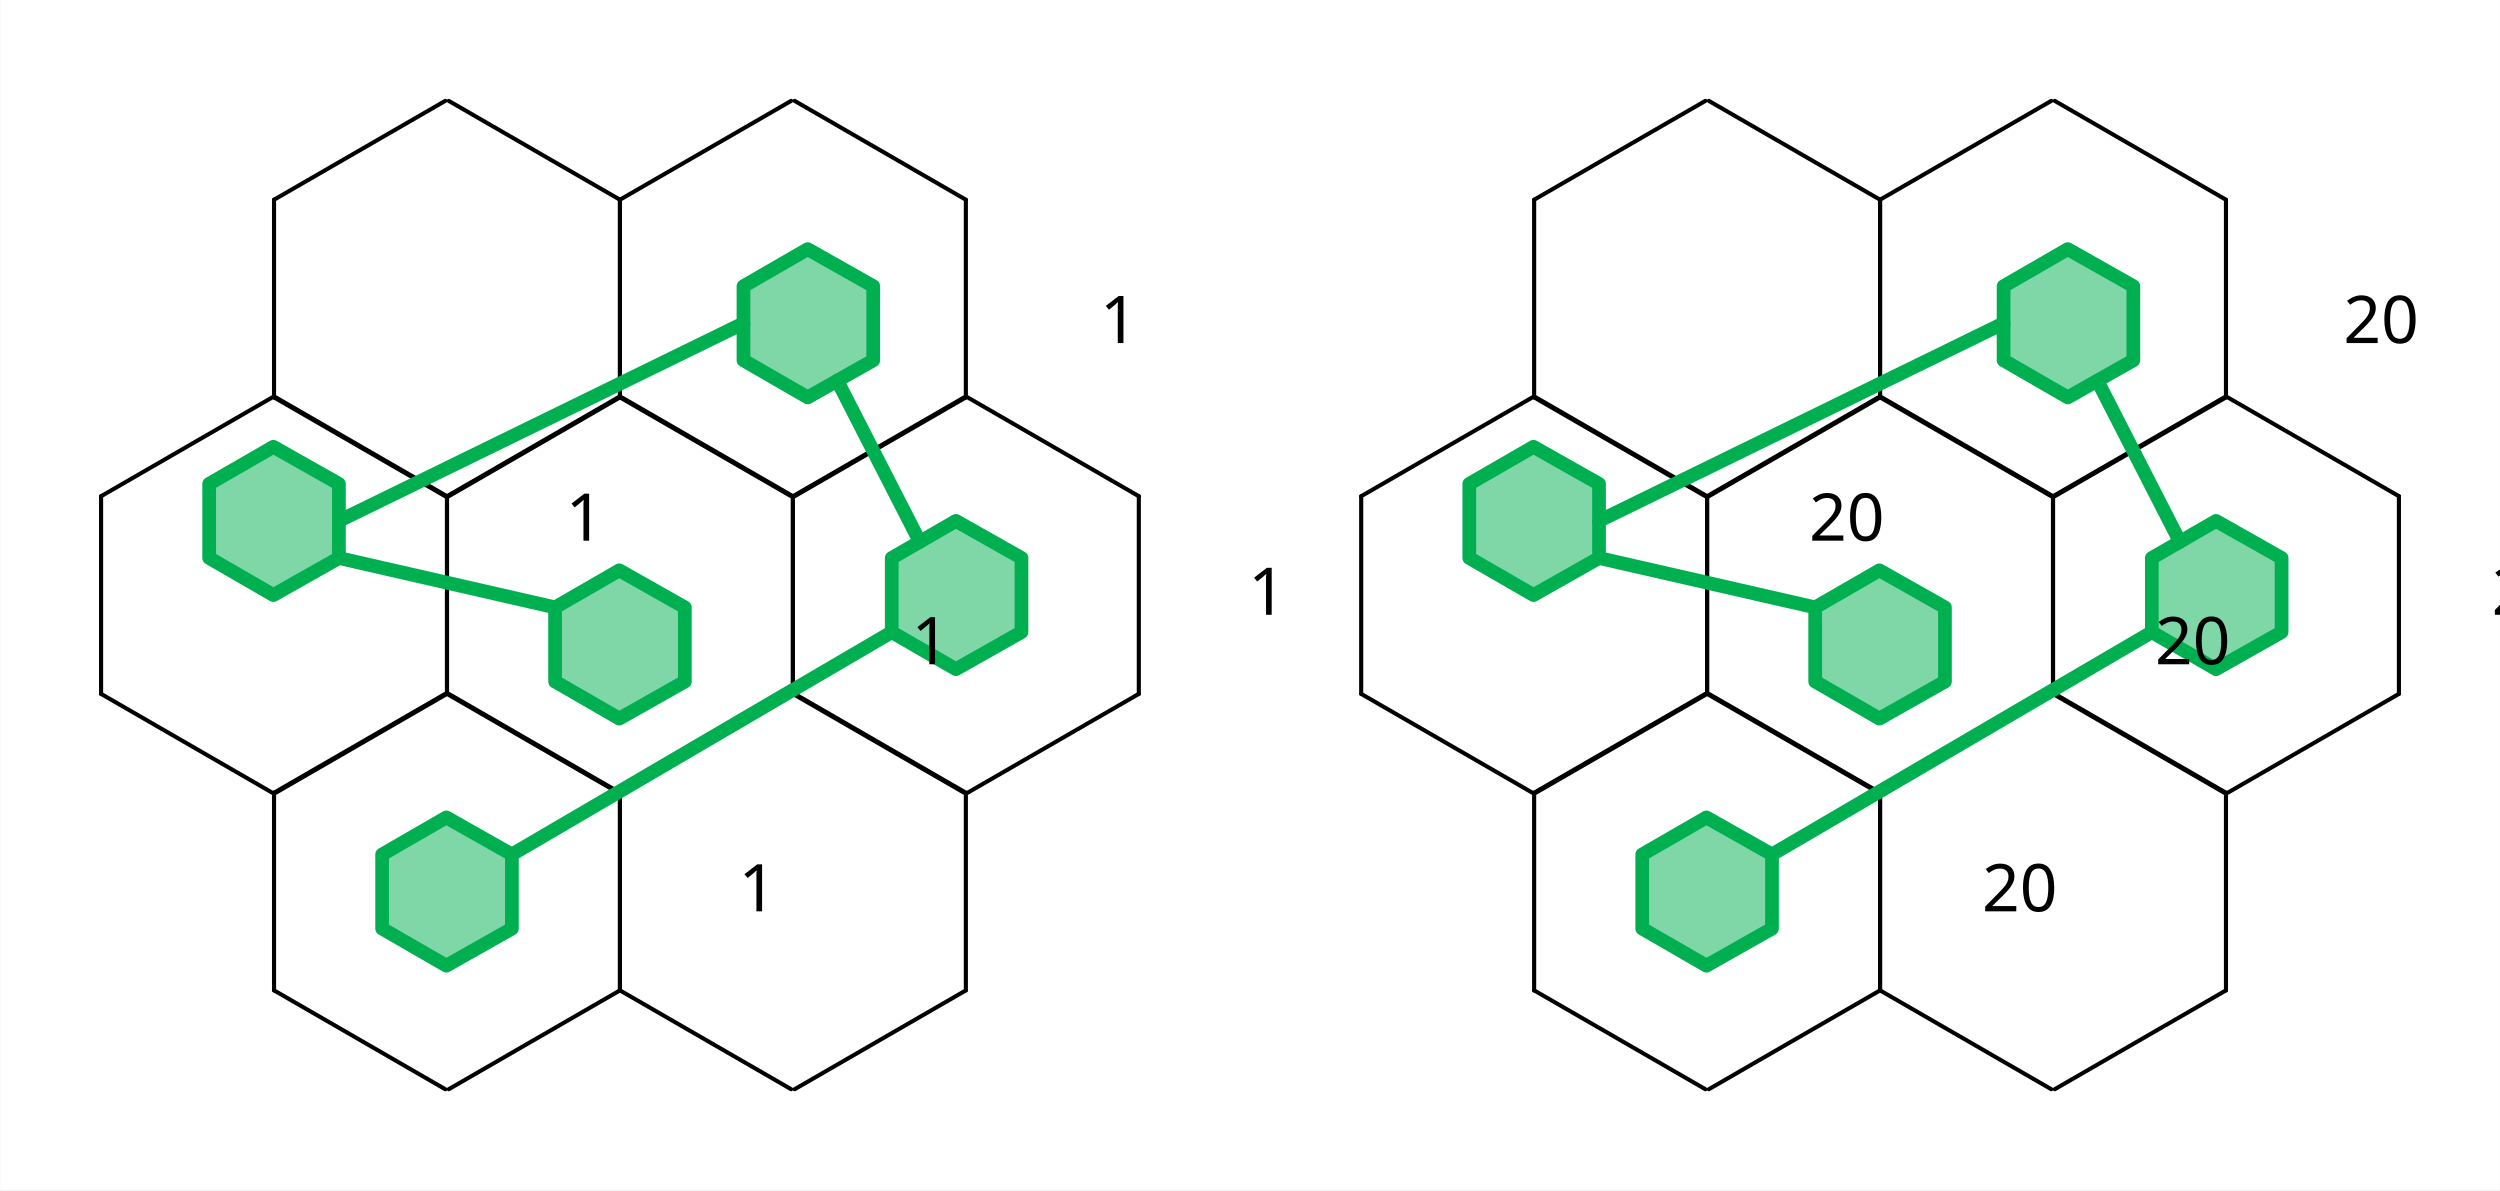
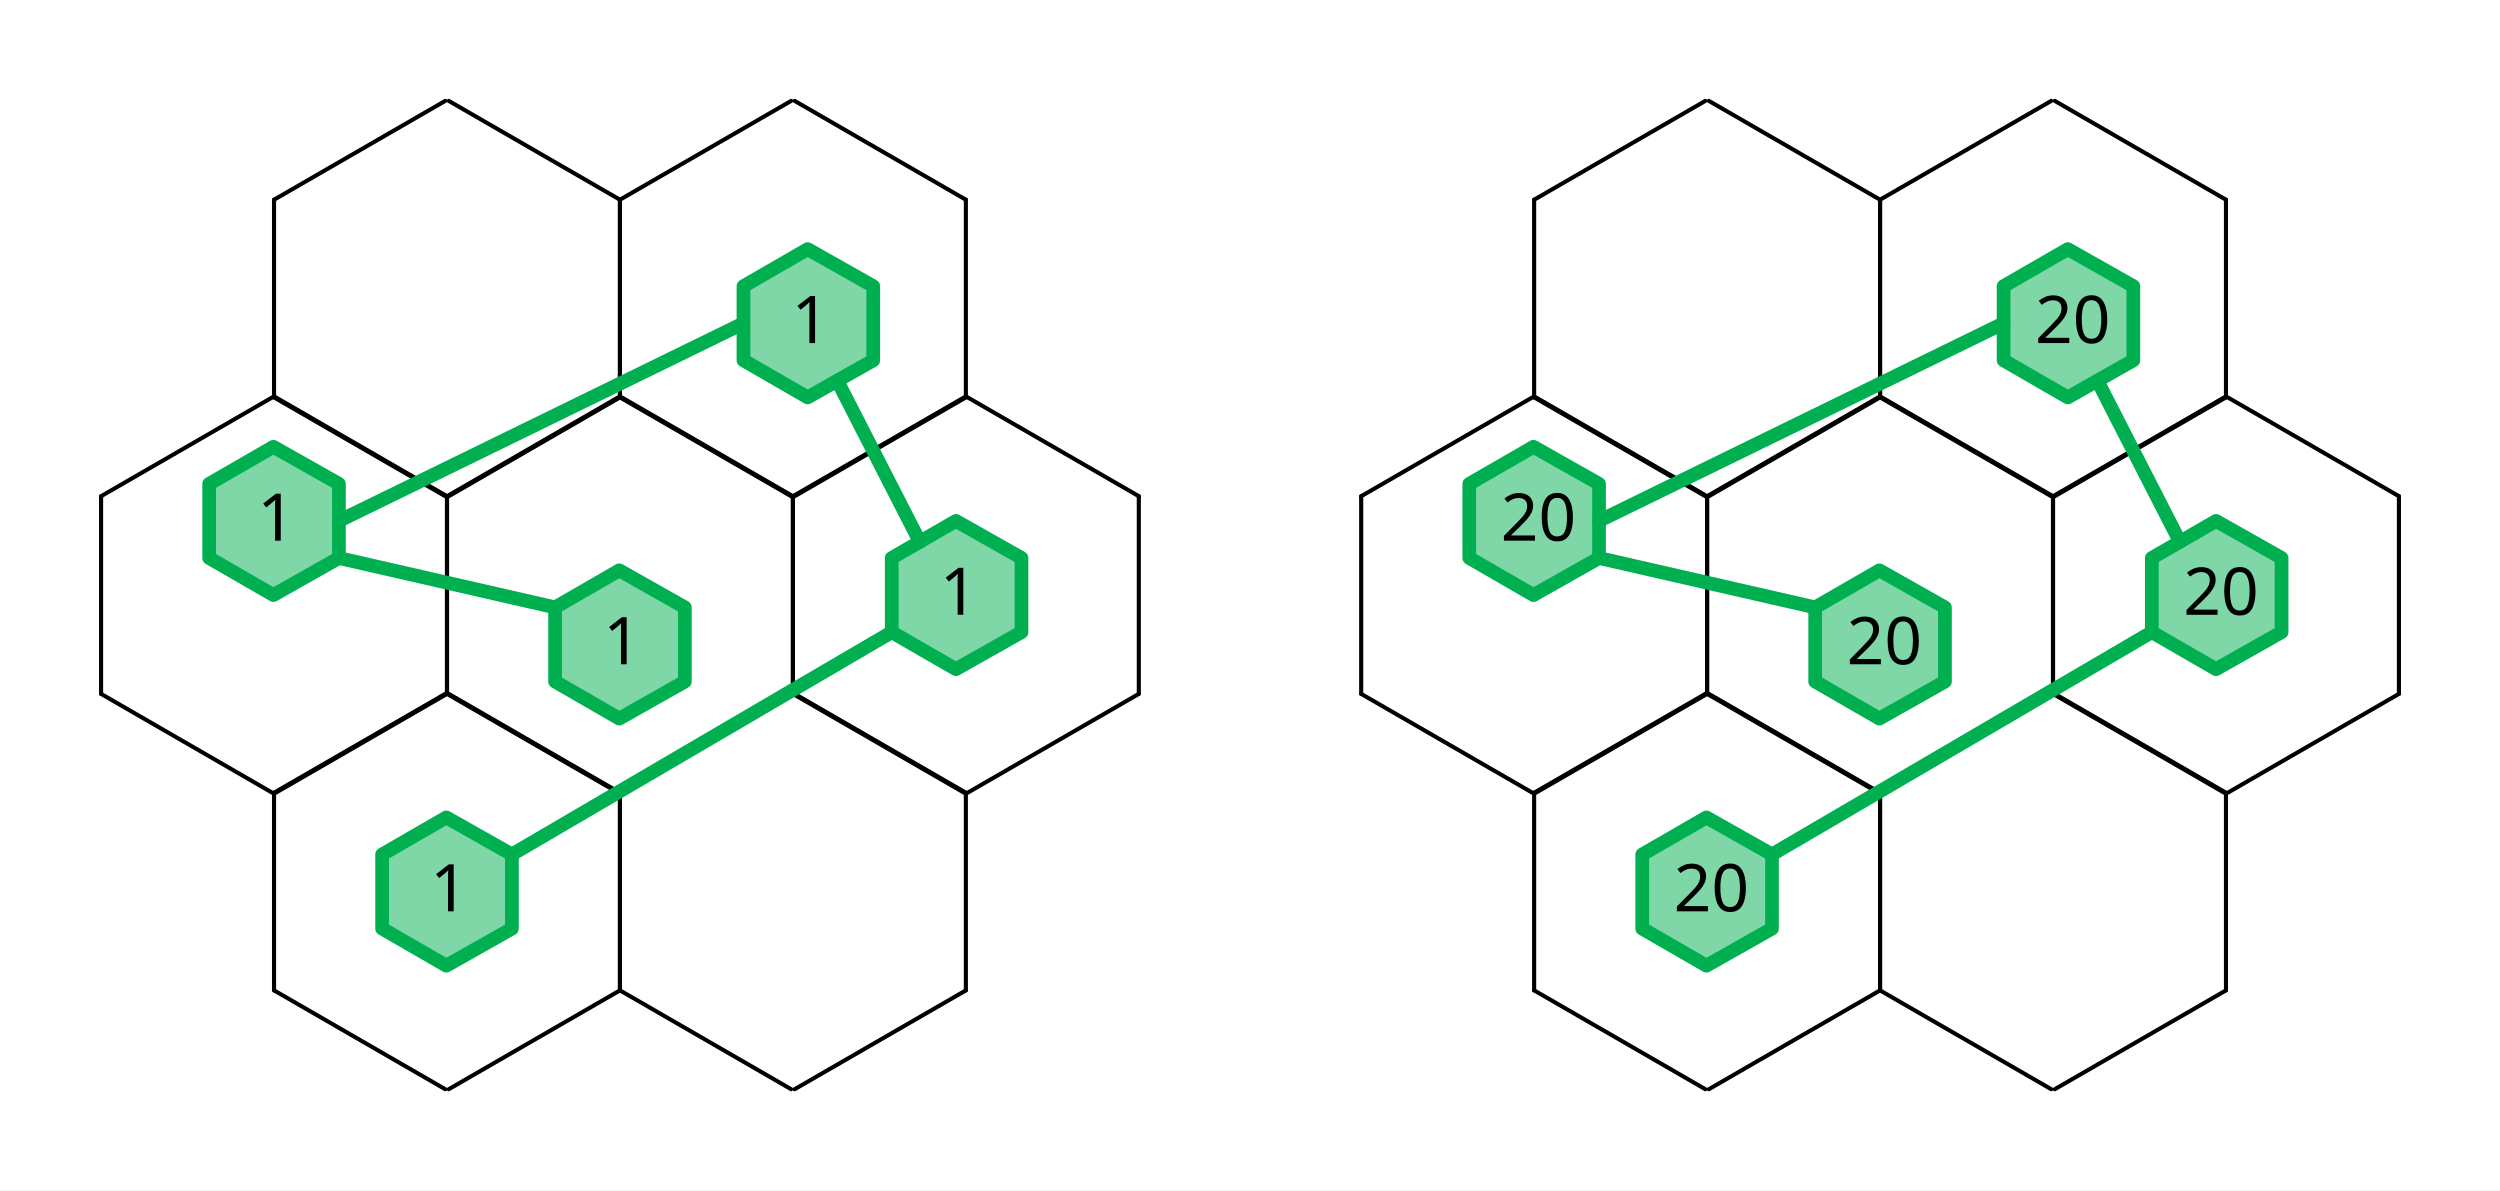
- <svg xmlns="http://www.w3.org/2000/svg" xmlns:ns1="http://schemas.microsoft.com/visio/2003/SVGExtensions/" width="6.323in" height="3.01in" viewBox="0 0 455.25 216.75" xml:space="preserve" color-interpolation-filters="sRGB" class="st6">
-   <ns1:documentProperties ns1:langID="1033" ns1:viewMarkup="false">
-     <ns1:userDefs>
-       <ns1:ud ns1:nameU="msvNoAutoConnect" ns1:val="VT0(1):26" />
-     </ns1:userDefs>
-   </ns1:documentProperties>
-   <style type="text/css">
- 	
- 		.st1 {stroke:#000000;stroke-linecap:round;stroke-linejoin:round;stroke-width:0.75}
- 		.st2 {fill:#00b050;fill-opacity:0.5;stroke:#00b050;stroke-linecap:round;stroke-linejoin:round;stroke-width:2.5}
- 		.st3 {fill:none;stroke:none;stroke-linecap:round;stroke-linejoin:round;stroke-width:0.75}
- 		.st4 {fill:#000000;font-family:Calibri;font-size:1em}
- 		.st5 {stroke:#00b050;stroke-linecap:round;stroke-linejoin:round;stroke-width:2.5}
- 		.st6 {fill:none;fill-rule:evenodd;font-size:12px;overflow:visible;stroke-linecap:square;stroke-miterlimit:3}
- 	
- 	</style>
-   <rect width="100%" height="100%" fill="white" />
-   <g ns1:mID="0" ns1:index="1" ns1:groupContext="foregroundPage">
-     <ns1:pageProperties ns1:drawingScale="1" ns1:pageScale="1" ns1:drawingUnits="19" ns1:shadowOffsetX="9" ns1:shadowOffsetY="-9" />
-     <g id="group1-1" transform="translate(49.875,-18.375)" ns1:mID="1" ns1:groupContext="group">
-       <g id="shape2-2" ns1:mID="2" ns1:groupContext="shape" transform="translate(-216.75,198.75) rotate(-90)">
-         <path d="M0 216.75 L36 216.75" class="st1" />
-       </g>
-       <g id="shape3-5" ns1:mID="3" ns1:groupContext="shape" transform="translate(-153.75,198.75) rotate(-90)">
-         <path d="M0 216.75 L36 216.75" class="st1" />
-       </g>
-       <g id="group4-8" transform="translate(6.39488E-014,-54)" ns1:mID="4" ns1:groupContext="group">
-         <g id="shape5-9" ns1:mID="5" ns1:groupContext="shape" transform="translate(-108.375,29.039) rotate(-30)">
-           <path d="M0 216.75 L36 216.75" class="st1" />
-         </g>
-         <g id="shape6-12" ns1:mID="6" ns1:groupContext="shape" transform="translate(140.198,11.039) rotate(30)">
-           <path d="M0 216.75 L36 216.75" class="st1" />
-         </g>
-       </g>
-       <g id="group7-15" transform="translate(63,415.5) rotate(180)" ns1:mID="7" ns1:groupContext="group">
-         <g id="shape8-16" ns1:mID="8" ns1:groupContext="shape" transform="translate(-108.375,29.039) rotate(-30)">
-           <path d="M0 216.75 L36 216.75" class="st1" />
-         </g>
-         <g id="shape9-19" ns1:mID="9" ns1:groupContext="shape" transform="translate(140.198,11.039) rotate(30)">
-           <path d="M0 216.75 L36 216.75" class="st1" />
-         </g>
-       </g>
-     </g>
-     <g id="group10-22" transform="translate(18.375,-72.375)" ns1:mID="10" ns1:groupContext="group">
-       <g id="shape11-23" ns1:mID="11" ns1:groupContext="shape" transform="translate(-216.75,198.75) rotate(-90)">
-         <path d="M0 216.75 L36 216.75" class="st1" />
-       </g>
-       <g id="shape12-26" ns1:mID="12" ns1:groupContext="shape" transform="translate(-153.75,198.75) rotate(-90)">
-         <path d="M0 216.75 L36 216.75" class="st1" />
-       </g>
-       <g id="group13-29" transform="translate(6.39488E-014,-54)" ns1:mID="13" ns1:groupContext="group">
-         <g id="shape14-30" ns1:mID="14" ns1:groupContext="shape" transform="translate(-108.375,29.039) rotate(-30)">
-           <path d="M0 216.75 L36 216.75" class="st1" />
-         </g>
-         <g id="shape15-33" ns1:mID="15" ns1:groupContext="shape" transform="translate(140.198,11.039) rotate(30)">
-           <path d="M0 216.75 L36 216.75" class="st1" />
-         </g>
-       </g>
-       <g id="group16-36" transform="translate(63,415.5) rotate(180)" ns1:mID="16" ns1:groupContext="group">
-         <g id="shape17-37" ns1:mID="17" ns1:groupContext="shape" transform="translate(-108.375,29.039) rotate(-30)">
-           <path d="M0 216.75 L36 216.75" class="st1" />
-         </g>
-         <g id="shape18-40" ns1:mID="18" ns1:groupContext="shape" transform="translate(140.198,11.039) rotate(30)">
-           <path d="M0 216.75 L36 216.75" class="st1" />
-         </g>
-       </g>
-     </g>
-     <g id="group19-43" transform="translate(81.375,-72.375)" ns1:mID="19" ns1:groupContext="group">
-       <g id="shape20-44" ns1:mID="20" ns1:groupContext="shape" transform="translate(-216.75,198.75) rotate(-90)">
-         <path d="M0 216.75 L36 216.75" class="st1" />
-       </g>
-       <g id="shape21-47" ns1:mID="21" ns1:groupContext="shape" transform="translate(-153.75,198.75) rotate(-90)">
-         <path d="M0 216.75 L36 216.75" class="st1" />
-       </g>
-       <g id="group22-50" transform="translate(6.39488E-014,-54)" ns1:mID="22" ns1:groupContext="group">
-         <g id="shape23-51" ns1:mID="23" ns1:groupContext="shape" transform="translate(-108.375,29.039) rotate(-30)">
-           <path d="M0 216.75 L36 216.75" class="st1" />
-         </g>
-         <g id="shape24-54" ns1:mID="24" ns1:groupContext="shape" transform="translate(140.198,11.039) rotate(30)">
-           <path d="M0 216.75 L36 216.75" class="st1" />
-         </g>
-       </g>
-       <g id="group25-57" transform="translate(63,415.5) rotate(180)" ns1:mID="25" ns1:groupContext="group">
-         <g id="shape26-58" ns1:mID="26" ns1:groupContext="shape" transform="translate(-108.375,29.039) rotate(-30)">
-           <path d="M0 216.75 L36 216.75" class="st1" />
-         </g>
-         <g id="shape27-61" ns1:mID="27" ns1:groupContext="shape" transform="translate(140.198,11.039) rotate(30)">
-           <path d="M0 216.75 L36 216.75" class="st1" />
-         </g>
-       </g>
-     </g>
-     <g id="group28-64" transform="translate(49.875,-126.375)" ns1:mID="28" ns1:groupContext="group">
-       <g id="shape29-65" ns1:mID="29" ns1:groupContext="shape" transform="translate(-216.75,198.75) rotate(-90)">
-         <path d="M0 216.75 L36 216.75" class="st1" />
-       </g>
-       <g id="shape30-68" ns1:mID="30" ns1:groupContext="shape" transform="translate(-153.75,198.75) rotate(-90)">
-         <path d="M0 216.75 L36 216.75" class="st1" />
-       </g>
-       <g id="group31-71" transform="translate(6.39488E-014,-54)" ns1:mID="31" ns1:groupContext="group">
-         <g id="shape32-72" ns1:mID="32" ns1:groupContext="shape" transform="translate(-108.375,29.039) rotate(-30)">
-           <path d="M0 216.75 L36 216.75" class="st1" />
-         </g>
-         <g id="shape33-75" ns1:mID="33" ns1:groupContext="shape" transform="translate(140.198,11.039) rotate(30)">
-           <path d="M0 216.75 L36 216.75" class="st1" />
-         </g>
-       </g>
-       <g id="group34-78" transform="translate(63,415.5) rotate(180)" ns1:mID="34" ns1:groupContext="group">
-         <g id="shape35-79" ns1:mID="35" ns1:groupContext="shape" transform="translate(-108.375,29.039) rotate(-30)">
-           <path d="M0 216.75 L36 216.75" class="st1" />
-         </g>
-         <g id="shape36-82" ns1:mID="36" ns1:groupContext="shape" transform="translate(140.198,11.039) rotate(30)">
-           <path d="M0 216.75 L36 216.75" class="st1" />
-         </g>
-       </g>
-     </g>
-     <g id="group37-85" transform="translate(112.875,-18.375)" ns1:mID="37" ns1:groupContext="group">
-       <g id="shape38-86" ns1:mID="38" ns1:groupContext="shape" transform="translate(-216.75,198.75) rotate(-90)">
-         <path d="M0 216.75 L36 216.75" class="st1" />
-       </g>
-       <g id="shape39-89" ns1:mID="39" ns1:groupContext="shape" transform="translate(-153.75,198.75) rotate(-90)">
-         <path d="M0 216.75 L36 216.75" class="st1" />
-       </g>
-       <g id="group40-92" transform="translate(6.39488E-014,-54)" ns1:mID="40" ns1:groupContext="group">
-         <g id="shape41-93" ns1:mID="41" ns1:groupContext="shape" transform="translate(-108.375,29.039) rotate(-30)">
-           <path d="M0 216.75 L36 216.75" class="st1" />
-         </g>
-         <g id="shape42-96" ns1:mID="42" ns1:groupContext="shape" transform="translate(140.198,11.039) rotate(30)">
-           <path d="M0 216.75 L36 216.75" class="st1" />
-         </g>
-       </g>
-       <g id="group43-99" transform="translate(63,415.5) rotate(180)" ns1:mID="43" ns1:groupContext="group">
-         <g id="shape44-100" ns1:mID="44" ns1:groupContext="shape" transform="translate(-108.375,29.039) rotate(-30)">
-           <path d="M0 216.75 L36 216.75" class="st1" />
-         </g>
-         <g id="shape45-103" ns1:mID="45" ns1:groupContext="shape" transform="translate(140.198,11.039) rotate(30)">
-           <path d="M0 216.75 L36 216.75" class="st1" />
-         </g>
-       </g>
-     </g>
-     <g id="group46-106" transform="translate(144.375,-72.375)" ns1:mID="46" ns1:groupContext="group">
-       <g id="shape47-107" ns1:mID="47" ns1:groupContext="shape" transform="translate(-216.75,198.75) rotate(-90)">
-         <path d="M0 216.75 L36 216.75" class="st1" />
-       </g>
-       <g id="shape48-110" ns1:mID="48" ns1:groupContext="shape" transform="translate(-153.75,198.75) rotate(-90)">
-         <path d="M0 216.75 L36 216.75" class="st1" />
-       </g>
-       <g id="group49-113" transform="translate(6.39488E-014,-54)" ns1:mID="49" ns1:groupContext="group">
-         <g id="shape50-114" ns1:mID="50" ns1:groupContext="shape" transform="translate(-108.375,29.039) rotate(-30)">
-           <path d="M0 216.75 L36 216.75" class="st1" />
-         </g>
-         <g id="shape51-117" ns1:mID="51" ns1:groupContext="shape" transform="translate(140.198,11.039) rotate(30)">
-           <path d="M0 216.75 L36 216.75" class="st1" />
-         </g>
-       </g>
-       <g id="group52-120" transform="translate(63,415.5) rotate(180)" ns1:mID="52" ns1:groupContext="group">
-         <g id="shape53-121" ns1:mID="53" ns1:groupContext="shape" transform="translate(-108.375,29.039) rotate(-30)">
-           <path d="M0 216.75 L36 216.75" class="st1" />
-         </g>
-         <g id="shape54-124" ns1:mID="54" ns1:groupContext="shape" transform="translate(140.198,11.039) rotate(30)">
-           <path d="M0 216.75 L36 216.75" class="st1" />
-         </g>
-       </g>
-     </g>
-     <g id="group55-127" transform="translate(112.875,-126.375)" ns1:mID="55" ns1:groupContext="group">
-       <g id="shape56-128" ns1:mID="56" ns1:groupContext="shape" transform="translate(-216.75,198.75) rotate(-90)">
-         <path d="M0 216.75 L36 216.75" class="st1" />
-       </g>
-       <g id="shape57-131" ns1:mID="57" ns1:groupContext="shape" transform="translate(-153.75,198.75) rotate(-90)">
-         <path d="M0 216.75 L36 216.75" class="st1" />
-       </g>
-       <g id="group58-134" transform="translate(6.39488E-014,-54)" ns1:mID="58" ns1:groupContext="group">
-         <g id="shape59-135" ns1:mID="59" ns1:groupContext="shape" transform="translate(-108.375,29.039) rotate(-30)">
-           <path d="M0 216.75 L36 216.75" class="st1" />
-         </g>
-         <g id="shape60-138" ns1:mID="60" ns1:groupContext="shape" transform="translate(140.198,11.039) rotate(30)">
-           <path d="M0 216.75 L36 216.75" class="st1" />
-         </g>
-       </g>
-       <g id="group61-141" transform="translate(63,415.5) rotate(180)" ns1:mID="61" ns1:groupContext="group">
-         <g id="shape62-142" ns1:mID="62" ns1:groupContext="shape" transform="translate(-108.375,29.039) rotate(-30)">
-           <path d="M0 216.75 L36 216.75" class="st1" />
-         </g>
-         <g id="shape63-145" ns1:mID="63" ns1:groupContext="shape" transform="translate(140.198,11.039) rotate(30)">
-           <path d="M0 216.75 L36 216.75" class="st1" />
-         </g>
-       </g>
-     </g>
-     <g id="shape64-148" ns1:mID="64" ns1:groupContext="shape" transform="translate(69.5625,-40.875)">
-       <path d="M0 210 L0 196.5 L11.69 189.75 L23.63 196.5 L23.63 210 L11.69 216.75 L0 210 Z" class="st2" />
-     </g>
-     <g id="shape65-150" ns1:mID="65" ns1:groupContext="shape" transform="translate(69.5625,-40.875)">
-       <ns1:textBlock ns1:margins="rect(0,0,0,0)" />
-       <ns1:textRect cx="11.812" cy="203.25" width="23.63" height="27" />
-       <rect x="0" y="189.75" width="23.625" height="27" class="st3" />
-       <text x="8.77" y="206.85" class="st4" ns1:langID="1033">
-         <ns1:paragraph ns1:horizAlign="1" />
-         <ns1:tabList />1</text>
-     </g>
-     <g id="shape66-153" ns1:mID="66" ns1:groupContext="shape" transform="translate(162.375,-94.875)">
-       <path d="M0 210 L0 196.5 L11.69 189.75 L23.63 196.5 L23.63 210 L11.69 216.75 L0 210 Z" class="st2" />
-     </g>
-     <g id="shape67-155" ns1:mID="67" ns1:groupContext="shape" transform="translate(162.375,-94.875)">
-       <ns1:textBlock ns1:margins="rect(0,0,0,0)" />
-       <ns1:textRect cx="11.812" cy="203.25" width="23.63" height="27" />
-       <rect x="0" y="189.75" width="23.625" height="27" class="st3" />
-       <text x="8.77" y="206.85" class="st4" ns1:langID="1033">
-         <ns1:paragraph ns1:horizAlign="1" />
-         <ns1:tabList />1</text>
-     </g>
-     <g id="shape68-158" ns1:mID="68" ns1:groupContext="shape" transform="translate(135.375,-144.375)">
-       <path d="M0 210 L0 196.5 L11.69 189.75 L23.63 196.5 L23.63 210 L11.69 216.75 L0 210 Z" class="st2" />
-     </g>
-     <g id="shape69-160" ns1:mID="69" ns1:groupContext="shape" transform="translate(135.375,-144.375)">
-       <ns1:textBlock ns1:margins="rect(0,0,0,0)" />
-       <ns1:textRect cx="11.812" cy="203.25" width="23.63" height="27" />
-       <rect x="0" y="189.75" width="23.625" height="27" class="st3" />
-       <text x="8.77" y="206.85" class="st4" ns1:langID="1033">
-         <ns1:paragraph ns1:horizAlign="1" />
-         <ns1:tabList />1</text>
-     </g>
-     <g id="shape70-163" ns1:mID="70" ns1:groupContext="shape" transform="translate(38.0625,-108.375)">
-       <path d="M0 210 L0 196.5 L11.69 189.75 L23.63 196.5 L23.63 210 L11.69 216.75 L0 210 Z" class="st2" />
-     </g>
-     <g id="shape71-165" ns1:mID="71" ns1:groupContext="shape" transform="translate(38.0625,-108.375)">
-       <ns1:textBlock ns1:margins="rect(0,0,0,0)" />
-       <ns1:textRect cx="11.812" cy="203.25" width="23.63" height="27" />
-       <rect x="0" y="189.75" width="23.625" height="27" class="st3" />
-       <text x="8.77" y="206.85" class="st4" ns1:langID="1033">
-         <ns1:paragraph ns1:horizAlign="1" />
-         <ns1:tabList />1</text>
-     </g>
-     <g id="shape72-168" ns1:mID="72" ns1:groupContext="shape" transform="translate(101.063,-85.875)">
-       <path d="M0 210 L0 196.5 L11.69 189.75 L23.63 196.5 L23.63 210 L11.69 216.75 L0 210 Z" class="st2" />
-     </g>
-     <g id="shape73-170" ns1:mID="73" ns1:groupContext="shape" transform="translate(101.062,-85.875)">
-       <ns1:textBlock ns1:margins="rect(0,0,0,0)" />
-       <ns1:textRect cx="11.812" cy="203.25" width="23.63" height="27" />
-       <rect x="0" y="189.75" width="23.625" height="27" class="st3" />
-       <text x="8.77" y="206.85" class="st4" ns1:langID="1033">
-         <ns1:paragraph ns1:horizAlign="1" />
-         <ns1:tabList />1</text>
-     </g>
-     <g id="shape74-173" ns1:mID="74" ns1:groupContext="shape" transform="translate(-16.3101,-31.4334) rotate(-30.3432)">
-       <path d="M0 216.75 L80.17 216.75" class="st5" />
-     </g>
-     <g id="shape75-176" ns1:mID="75" ns1:groupContext="shape" transform="translate(-25.4166,197.504) rotate(-117.127)">
-       <path d="M0 216.75 L32.97 216.75" class="st5" />
-     </g>
-     <g id="shape76-179" ns1:mID="76" ns1:groupContext="shape" transform="translate(230.52,253.626) rotate(153.962)">
-       <path d="M0 216.75 L82.01 216.75" class="st5" />
-     </g>
-     <g id="shape77-182" ns1:mID="77" ns1:groupContext="shape" transform="translate(109.985,-109.676) rotate(12.875)">
-       <path d="M0 216.75 L40.39 216.75" class="st5" />
-     </g>
-     <g id="group78-185" transform="translate(279.375,-18.375)" ns1:mID="78" ns1:groupContext="group">
-       <g id="shape79-186" ns1:mID="79" ns1:groupContext="shape" transform="translate(-216.75,198.75) rotate(-90)">
-         <path d="M0 216.75 L36 216.75" class="st1" />
-       </g>
-       <g id="shape80-189" ns1:mID="80" ns1:groupContext="shape" transform="translate(-153.75,198.75) rotate(-90)">
-         <path d="M0 216.75 L36 216.75" class="st1" />
-       </g>
-       <g id="group81-192" transform="translate(6.39488E-014,-54)" ns1:mID="81" ns1:groupContext="group">
-         <g id="shape82-193" ns1:mID="82" ns1:groupContext="shape" transform="translate(-108.375,29.039) rotate(-30)">
-           <path d="M0 216.75 L36 216.75" class="st1" />
-         </g>
-         <g id="shape83-196" ns1:mID="83" ns1:groupContext="shape" transform="translate(140.198,11.039) rotate(30)">
-           <path d="M0 216.75 L36 216.75" class="st1" />
-         </g>
-       </g>
-       <g id="group84-199" transform="translate(63,415.5) rotate(180)" ns1:mID="84" ns1:groupContext="group">
-         <g id="shape85-200" ns1:mID="85" ns1:groupContext="shape" transform="translate(-108.375,29.039) rotate(-30)">
-           <path d="M0 216.75 L36 216.75" class="st1" />
-         </g>
-         <g id="shape86-203" ns1:mID="86" ns1:groupContext="shape" transform="translate(140.198,11.039) rotate(30)">
-           <path d="M0 216.75 L36 216.75" class="st1" />
-         </g>
-       </g>
-     </g>
-     <g id="group87-206" transform="translate(247.875,-72.375)" ns1:mID="87" ns1:groupContext="group">
-       <g id="shape88-207" ns1:mID="88" ns1:groupContext="shape" transform="translate(-216.75,198.75) rotate(-90)">
-         <path d="M0 216.75 L36 216.75" class="st1" />
-       </g>
-       <g id="shape89-210" ns1:mID="89" ns1:groupContext="shape" transform="translate(-153.75,198.75) rotate(-90)">
-         <path d="M0 216.75 L36 216.75" class="st1" />
-       </g>
-       <g id="group90-213" transform="translate(6.39488E-014,-54)" ns1:mID="90" ns1:groupContext="group">
-         <g id="shape91-214" ns1:mID="91" ns1:groupContext="shape" transform="translate(-108.375,29.039) rotate(-30)">
-           <path d="M0 216.75 L36 216.75" class="st1" />
-         </g>
-         <g id="shape92-217" ns1:mID="92" ns1:groupContext="shape" transform="translate(140.198,11.039) rotate(30)">
-           <path d="M0 216.75 L36 216.75" class="st1" />
-         </g>
-       </g>
-       <g id="group93-220" transform="translate(63,415.5) rotate(180)" ns1:mID="93" ns1:groupContext="group">
-         <g id="shape94-221" ns1:mID="94" ns1:groupContext="shape" transform="translate(-108.375,29.039) rotate(-30)">
-           <path d="M0 216.75 L36 216.75" class="st1" />
-         </g>
-         <g id="shape95-224" ns1:mID="95" ns1:groupContext="shape" transform="translate(140.198,11.039) rotate(30)">
-           <path d="M0 216.75 L36 216.75" class="st1" />
-         </g>
-       </g>
-     </g>
-     <g id="group96-227" transform="translate(310.875,-72.375)" ns1:mID="96" ns1:groupContext="group">
-       <g id="shape97-228" ns1:mID="97" ns1:groupContext="shape" transform="translate(-216.75,198.75) rotate(-90)">
-         <path d="M0 216.75 L36 216.75" class="st1" />
-       </g>
-       <g id="shape98-231" ns1:mID="98" ns1:groupContext="shape" transform="translate(-153.75,198.75) rotate(-90)">
-         <path d="M0 216.75 L36 216.75" class="st1" />
-       </g>
-       <g id="group99-234" transform="translate(6.39488E-014,-54)" ns1:mID="99" ns1:groupContext="group">
-         <g id="shape100-235" ns1:mID="100" ns1:groupContext="shape" transform="translate(-108.375,29.039) rotate(-30)">
-           <path d="M0 216.75 L36 216.75" class="st1" />
-         </g>
-         <g id="shape101-238" ns1:mID="101" ns1:groupContext="shape" transform="translate(140.198,11.039) rotate(30)">
-           <path d="M0 216.75 L36 216.75" class="st1" />
-         </g>
-       </g>
-       <g id="group102-241" transform="translate(63,415.5) rotate(180)" ns1:mID="102" ns1:groupContext="group">
-         <g id="shape103-242" ns1:mID="103" ns1:groupContext="shape" transform="translate(-108.375,29.039) rotate(-30)">
-           <path d="M0 216.75 L36 216.75" class="st1" />
-         </g>
-         <g id="shape104-245" ns1:mID="104" ns1:groupContext="shape" transform="translate(140.198,11.039) rotate(30)">
-           <path d="M0 216.75 L36 216.75" class="st1" />
-         </g>
-       </g>
-     </g>
-     <g id="group105-248" transform="translate(279.375,-126.375)" ns1:mID="105" ns1:groupContext="group">
-       <g id="shape106-249" ns1:mID="106" ns1:groupContext="shape" transform="translate(-216.75,198.75) rotate(-90)">
-         <path d="M0 216.75 L36 216.75" class="st1" />
-       </g>
-       <g id="shape107-252" ns1:mID="107" ns1:groupContext="shape" transform="translate(-153.75,198.75) rotate(-90)">
-         <path d="M0 216.75 L36 216.75" class="st1" />
-       </g>
-       <g id="group108-255" transform="translate(6.39488E-014,-54)" ns1:mID="108" ns1:groupContext="group">
-         <g id="shape109-256" ns1:mID="109" ns1:groupContext="shape" transform="translate(-108.375,29.039) rotate(-30)">
-           <path d="M0 216.75 L36 216.75" class="st1" />
-         </g>
-         <g id="shape110-259" ns1:mID="110" ns1:groupContext="shape" transform="translate(140.198,11.039) rotate(30)">
-           <path d="M0 216.75 L36 216.75" class="st1" />
-         </g>
-       </g>
-       <g id="group111-262" transform="translate(63,415.5) rotate(180)" ns1:mID="111" ns1:groupContext="group">
-         <g id="shape112-263" ns1:mID="112" ns1:groupContext="shape" transform="translate(-108.375,29.039) rotate(-30)">
-           <path d="M0 216.75 L36 216.75" class="st1" />
-         </g>
-         <g id="shape113-266" ns1:mID="113" ns1:groupContext="shape" transform="translate(140.198,11.039) rotate(30)">
-           <path d="M0 216.75 L36 216.75" class="st1" />
-         </g>
-       </g>
-     </g>
-     <g id="group114-269" transform="translate(342.375,-18.375)" ns1:mID="114" ns1:groupContext="group">
-       <g id="shape115-270" ns1:mID="115" ns1:groupContext="shape" transform="translate(-216.75,198.75) rotate(-90)">
-         <path d="M0 216.75 L36 216.75" class="st1" />
-       </g>
-       <g id="shape116-273" ns1:mID="116" ns1:groupContext="shape" transform="translate(-153.75,198.75) rotate(-90)">
-         <path d="M0 216.75 L36 216.75" class="st1" />
-       </g>
-       <g id="group117-276" transform="translate(6.39488E-014,-54)" ns1:mID="117" ns1:groupContext="group">
-         <g id="shape118-277" ns1:mID="118" ns1:groupContext="shape" transform="translate(-108.375,29.039) rotate(-30)">
-           <path d="M0 216.75 L36 216.75" class="st1" />
-         </g>
-         <g id="shape119-280" ns1:mID="119" ns1:groupContext="shape" transform="translate(140.198,11.039) rotate(30)">
-           <path d="M0 216.75 L36 216.75" class="st1" />
-         </g>
-       </g>
-       <g id="group120-283" transform="translate(63,415.5) rotate(180)" ns1:mID="120" ns1:groupContext="group">
-         <g id="shape121-284" ns1:mID="121" ns1:groupContext="shape" transform="translate(-108.375,29.039) rotate(-30)">
-           <path d="M0 216.75 L36 216.75" class="st1" />
-         </g>
-         <g id="shape122-287" ns1:mID="122" ns1:groupContext="shape" transform="translate(140.198,11.039) rotate(30)">
-           <path d="M0 216.75 L36 216.75" class="st1" />
-         </g>
-       </g>
-     </g>
-     <g id="group123-290" transform="translate(373.875,-72.375)" ns1:mID="123" ns1:groupContext="group">
-       <g id="shape124-291" ns1:mID="124" ns1:groupContext="shape" transform="translate(-216.75,198.75) rotate(-90)">
-         <path d="M0 216.75 L36 216.75" class="st1" />
-       </g>
-       <g id="shape125-294" ns1:mID="125" ns1:groupContext="shape" transform="translate(-153.75,198.75) rotate(-90)">
-         <path d="M0 216.75 L36 216.75" class="st1" />
-       </g>
-       <g id="group126-297" transform="translate(6.39488E-014,-54)" ns1:mID="126" ns1:groupContext="group">
-         <g id="shape127-298" ns1:mID="127" ns1:groupContext="shape" transform="translate(-108.375,29.039) rotate(-30)">
-           <path d="M0 216.75 L36 216.75" class="st1" />
-         </g>
-         <g id="shape128-301" ns1:mID="128" ns1:groupContext="shape" transform="translate(140.198,11.039) rotate(30)">
-           <path d="M0 216.75 L36 216.75" class="st1" />
-         </g>
-       </g>
-       <g id="group129-304" transform="translate(63,415.5) rotate(180)" ns1:mID="129" ns1:groupContext="group">
-         <g id="shape130-305" ns1:mID="130" ns1:groupContext="shape" transform="translate(-108.375,29.039) rotate(-30)">
-           <path d="M0 216.75 L36 216.75" class="st1" />
-         </g>
-         <g id="shape131-308" ns1:mID="131" ns1:groupContext="shape" transform="translate(140.198,11.039) rotate(30)">
-           <path d="M0 216.75 L36 216.75" class="st1" />
-         </g>
-       </g>
-     </g>
-     <g id="group132-311" transform="translate(342.375,-126.375)" ns1:mID="132" ns1:groupContext="group">
-       <g id="shape133-312" ns1:mID="133" ns1:groupContext="shape" transform="translate(-216.75,198.75) rotate(-90)">
-         <path d="M0 216.75 L36 216.75" class="st1" />
-       </g>
-       <g id="shape134-315" ns1:mID="134" ns1:groupContext="shape" transform="translate(-153.75,198.75) rotate(-90)">
-         <path d="M0 216.75 L36 216.75" class="st1" />
-       </g>
-       <g id="group135-318" transform="translate(6.39488E-014,-54)" ns1:mID="135" ns1:groupContext="group">
-         <g id="shape136-319" ns1:mID="136" ns1:groupContext="shape" transform="translate(-108.375,29.039) rotate(-30)">
-           <path d="M0 216.75 L36 216.75" class="st1" />
-         </g>
-         <g id="shape137-322" ns1:mID="137" ns1:groupContext="shape" transform="translate(140.198,11.039) rotate(30)">
-           <path d="M0 216.75 L36 216.75" class="st1" />
-         </g>
-       </g>
-       <g id="group138-325" transform="translate(63,415.5) rotate(180)" ns1:mID="138" ns1:groupContext="group">
-         <g id="shape139-326" ns1:mID="139" ns1:groupContext="shape" transform="translate(-108.375,29.039) rotate(-30)">
-           <path d="M0 216.75 L36 216.75" class="st1" />
-         </g>
-         <g id="shape140-329" ns1:mID="140" ns1:groupContext="shape" transform="translate(140.198,11.039) rotate(30)">
-           <path d="M0 216.75 L36 216.75" class="st1" />
-         </g>
-       </g>
-     </g>
-     <g id="shape141-332" ns1:mID="141" ns1:groupContext="shape" transform="translate(299.062,-40.875)">
-       <path d="M0 210 L0 196.5 L11.69 189.75 L23.63 196.5 L23.63 210 L11.69 216.75 L0 210 Z" class="st2" />
-     </g>
-     <g id="shape142-334" ns1:mID="142" ns1:groupContext="shape" transform="translate(299.062,-40.875)">
-       <ns1:textBlock ns1:margins="rect(0,0,0,0)" />
-       <ns1:textRect cx="11.812" cy="203.25" width="23.63" height="27" />
-       <rect x="0" y="189.75" width="23.625" height="27" class="st3" />
-       <text x="5.73" y="206.85" class="st4" ns1:langID="1033">
-         <ns1:paragraph ns1:horizAlign="1" />
-         <ns1:tabList />20</text>
-     </g>
-     <g id="shape143-337" ns1:mID="143" ns1:groupContext="shape" transform="translate(391.875,-94.875)">
-       <path d="M0 210 L0 196.5 L11.69 189.75 L23.63 196.5 L23.63 210 L11.69 216.75 L0 210 Z" class="st2" />
-     </g>
-     <g id="shape144-339" ns1:mID="144" ns1:groupContext="shape" transform="translate(391.875,-94.875)">
-       <ns1:textBlock ns1:margins="rect(0,0,0,0)" />
-       <ns1:textRect cx="11.812" cy="203.25" width="23.63" height="27" />
-       <rect x="0" y="189.75" width="23.625" height="27" class="st3" />
-       <text x="5.73" y="206.85" class="st4" ns1:langID="1033">
-         <ns1:paragraph ns1:horizAlign="1" />
-         <ns1:tabList />20</text>
-     </g>
-     <g id="shape145-342" ns1:mID="145" ns1:groupContext="shape" transform="translate(364.875,-144.375)">
-       <path d="M0 210 L0 196.5 L11.69 189.75 L23.63 196.5 L23.63 210 L11.69 216.75 L0 210 Z" class="st2" />
-     </g>
-     <g id="shape146-344" ns1:mID="146" ns1:groupContext="shape" transform="translate(364.875,-144.375)">
-       <ns1:textBlock ns1:margins="rect(0,0,0,0)" />
-       <ns1:textRect cx="11.812" cy="203.25" width="23.63" height="27" />
-       <rect x="0" y="189.75" width="23.625" height="27" class="st3" />
-       <text x="5.73" y="206.85" class="st4" ns1:langID="1033">
-         <ns1:paragraph ns1:horizAlign="1" />
-         <ns1:tabList />20</text>
-     </g>
-     <g id="shape147-347" ns1:mID="147" ns1:groupContext="shape" transform="translate(267.563,-108.375)">
-       <path d="M0 210 L0 196.5 L11.69 189.75 L23.63 196.5 L23.63 210 L11.69 216.75 L0 210 Z" class="st2" />
-     </g>
-     <g id="shape148-349" ns1:mID="148" ns1:groupContext="shape" transform="translate(267.563,-108.375)">
-       <ns1:textBlock ns1:margins="rect(0,0,0,0)" />
-       <ns1:textRect cx="11.812" cy="203.25" width="23.63" height="27" />
-       <rect x="0" y="189.75" width="23.625" height="27" class="st3" />
-       <text x="5.73" y="206.85" class="st4" ns1:langID="1033">
-         <ns1:paragraph ns1:horizAlign="1" />
-         <ns1:tabList />20</text>
-     </g>
-     <g id="shape149-352" ns1:mID="149" ns1:groupContext="shape" transform="translate(330.563,-85.875)">
-       <path d="M0 210 L0 196.5 L11.69 189.75 L23.63 196.5 L23.63 210 L11.69 216.75 L0 210 Z" class="st2" />
-     </g>
-     <g id="shape150-354" ns1:mID="150" ns1:groupContext="shape" transform="translate(330.563,-85.875)">
-       <ns1:textBlock ns1:margins="rect(0,0,0,0)" />
-       <ns1:textRect cx="11.812" cy="203.25" width="23.63" height="27" />
-       <rect x="0" y="189.75" width="23.625" height="27" class="st3" />
-       <text x="5.73" y="206.85" class="st4" ns1:langID="1033">
-         <ns1:paragraph ns1:horizAlign="1" />
-         <ns1:tabList />20</text>
-     </g>
-     <g id="shape151-357" ns1:mID="151" ns1:groupContext="shape" transform="translate(213.19,-31.4334) rotate(-30.3432)">
-       <path d="M0 216.75 L80.17 216.75" class="st5" />
-     </g>
-     <g id="shape152-360" ns1:mID="152" ns1:groupContext="shape" transform="translate(204.083,197.504) rotate(-117.127)">
-       <path d="M0 216.75 L32.97 216.75" class="st5" />
-     </g>
-     <g id="shape153-363" ns1:mID="153" ns1:groupContext="shape" transform="translate(460.02,253.626) rotate(153.962)">
-       <path d="M0 216.75 L82.01 216.75" class="st5" />
-     </g>
-     <g id="shape154-366" ns1:mID="154" ns1:groupContext="shape" transform="translate(339.485,-109.676) rotate(12.875)">
-       <path d="M0 216.75 L40.39 216.75" class="st5" />
-     </g>
+ <svg xmlns="http://www.w3.org/2000/svg" height="3.01in" style="color-interpolation-filters:sRGB;fill:none;fill-rule:evenodd;font-size:12;stroke-linecap:square;stroke-miterlimit:3" viewBox="0 0 455.25 216.75" width="6.323in">
+   <rect fill="#fff" height="100%" width="100%" />
+   <path d="m0 216.75h36" stroke="#000" stroke-linecap="round" stroke-linejoin="round" stroke-width=".75" transform="matrix(0 -1 1 0 -166.875 180.375)" />
+   <path d="m0 216.75h36" stroke="#000" stroke-linecap="round" stroke-linejoin="round" stroke-width=".75" transform="matrix(0 -1 1 0 -103.875 180.375)" />
+   <path d="m0 216.75h36" stroke="#000" stroke-linecap="round" stroke-linejoin="round" stroke-width=".75" transform="matrix(.8660254 -.5 .5 .8660254 -58.5 -43.336)" />
+   <path d="m0 216.75h36" stroke="#000" stroke-linecap="round" stroke-linejoin="round" stroke-width=".75" transform="matrix(.8660254 .5 -.5 .8660254 190.073 -61.336)" />
+   <path d="m0 216.75h36" stroke="#000" stroke-linecap="round" stroke-linejoin="round" stroke-width=".75" transform="matrix(-.8660254 .5 -.5 -.8660254 221.25 368.086)" />
+   <path d="m0 216.75h36" stroke="#000" stroke-linecap="round" stroke-linejoin="round" stroke-width=".75" transform="matrix(-.8660254 -.5 .5 -.8660254 -27.323 386.086)" />
+   <path d="m0 216.75h36" stroke="#000" stroke-linecap="round" stroke-linejoin="round" stroke-width=".75" transform="matrix(0 -1 1 0 -198.375 126.375)" />
+   <path d="m0 216.75h36" stroke="#000" stroke-linecap="round" stroke-linejoin="round" stroke-width=".75" transform="matrix(0 -1 1 0 -135.375 126.375)" />
+   <path d="m0 216.75h36" stroke="#000" stroke-linecap="round" stroke-linejoin="round" stroke-width=".75" transform="matrix(.8660254 -.5 .5 .8660254 -90 -97.336)" />
+   <path d="m0 216.75h36" stroke="#000" stroke-linecap="round" stroke-linejoin="round" stroke-width=".75" transform="matrix(.8660254 .5 -.5 .8660254 158.573 -115.336)" />
+   <path d="m0 216.75h36" stroke="#000" stroke-linecap="round" stroke-linejoin="round" stroke-width=".75" transform="matrix(-.8660254 .5 -.5 -.8660254 189.75 314.086)" />
+   <path d="m0 216.75h36" stroke="#000" stroke-linecap="round" stroke-linejoin="round" stroke-width=".75" transform="matrix(-.8660254 -.5 .5 -.8660254 -58.823 332.086)" />
+   <path d="m0 216.75h36" stroke="#000" stroke-linecap="round" stroke-linejoin="round" stroke-width=".75" transform="matrix(0 -1 1 0 -135.375 126.375)" />
+   <path d="m0 216.75h36" stroke="#000" stroke-linecap="round" stroke-linejoin="round" stroke-width=".75" transform="matrix(0 -1 1 0 -72.375 126.375)" />
+   <path d="m0 216.75h36" stroke="#000" stroke-linecap="round" stroke-linejoin="round" stroke-width=".75" transform="matrix(.8660254 -.5 .5 .8660254 -27 -97.336)" />
+   <path d="m0 216.75h36" stroke="#000" stroke-linecap="round" stroke-linejoin="round" stroke-width=".75" transform="matrix(.8660254 .5 -.5 .8660254 221.573 -115.336)" />
+   <path d="m0 216.75h36" stroke="#000" stroke-linecap="round" stroke-linejoin="round" stroke-width=".75" transform="matrix(-.8660254 .5 -.5 -.8660254 252.75 314.086)" />
+   <path d="m0 216.75h36" stroke="#000" stroke-linecap="round" stroke-linejoin="round" stroke-width=".75" transform="matrix(-.8660254 -.5 .5 -.8660254 4.177 332.086)" />
+   <path d="m0 216.75h36" stroke="#000" stroke-linecap="round" stroke-linejoin="round" stroke-width=".75" transform="matrix(0 -1 1 0 -166.875 72.375)" />
+   <path d="m0 216.75h36" stroke="#000" stroke-linecap="round" stroke-linejoin="round" stroke-width=".75" transform="matrix(0 -1 1 0 -103.875 72.375)" />
+   <path d="m0 216.75h36" stroke="#000" stroke-linecap="round" stroke-linejoin="round" stroke-width=".75" transform="matrix(.8660254 -.5 .5 .8660254 -58.5 -151.336)" />
+   <path d="m0 216.75h36" stroke="#000" stroke-linecap="round" stroke-linejoin="round" stroke-width=".75" transform="matrix(.8660254 .5 -.5 .8660254 190.073 -169.336)" />
+   <path d="m0 216.75h36" stroke="#000" stroke-linecap="round" stroke-linejoin="round" stroke-width=".75" transform="matrix(-.8660254 .5 -.5 -.8660254 221.25 260.086)" />
+   <path d="m0 216.75h36" stroke="#000" stroke-linecap="round" stroke-linejoin="round" stroke-width=".75" transform="matrix(-.8660254 -.5 .5 -.8660254 -27.323 278.086)" />
+   <path d="m0 216.75h36" stroke="#000" stroke-linecap="round" stroke-linejoin="round" stroke-width=".75" transform="matrix(0 -1 1 0 -103.875 180.375)" />
+   <path d="m0 216.75h36" stroke="#000" stroke-linecap="round" stroke-linejoin="round" stroke-width=".75" transform="matrix(0 -1 1 0 -40.875 180.375)" />
+   <path d="m0 216.75h36" stroke="#000" stroke-linecap="round" stroke-linejoin="round" stroke-width=".75" transform="matrix(.8660254 -.5 .5 .8660254 4.5 -43.336)" />
+   <path d="m0 216.75h36" stroke="#000" stroke-linecap="round" stroke-linejoin="round" stroke-width=".75" transform="matrix(.8660254 .5 -.5 .8660254 253.073 -61.336)" />
+   <path d="m0 216.75h36" stroke="#000" stroke-linecap="round" stroke-linejoin="round" stroke-width=".75" transform="matrix(-.8660254 .5 -.5 -.8660254 284.25 368.086)" />
+   <path d="m0 216.75h36" stroke="#000" stroke-linecap="round" stroke-linejoin="round" stroke-width=".75" transform="matrix(-.8660254 -.5 .5 -.8660254 35.677 386.086)" />
+   <path d="m0 216.75h36" stroke="#000" stroke-linecap="round" stroke-linejoin="round" stroke-width=".75" transform="matrix(0 -1 1 0 -72.375 126.375)" />
+   <path d="m0 216.75h36" stroke="#000" stroke-linecap="round" stroke-linejoin="round" stroke-width=".75" transform="matrix(0 -1 1 0 -9.375 126.375)" />
+   <path d="m0 216.75h36" stroke="#000" stroke-linecap="round" stroke-linejoin="round" stroke-width=".75" transform="matrix(.8660254 -.5 .5 .8660254 36 -97.336)" />
+   <path d="m0 216.75h36" stroke="#000" stroke-linecap="round" stroke-linejoin="round" stroke-width=".75" transform="matrix(.8660254 .5 -.5 .8660254 284.573 -115.336)" />
+   <path d="m0 216.75h36" stroke="#000" stroke-linecap="round" stroke-linejoin="round" stroke-width=".75" transform="matrix(-.8660254 .5 -.5 -.8660254 315.75 314.086)" />
+   <path d="m0 216.75h36" stroke="#000" stroke-linecap="round" stroke-linejoin="round" stroke-width=".75" transform="matrix(-.8660254 -.5 .5 -.8660254 67.177 332.086)" />
+   <path d="m0 216.75h36" stroke="#000" stroke-linecap="round" stroke-linejoin="round" stroke-width=".75" transform="matrix(0 -1 1 0 -103.875 72.375)" />
+   <path d="m0 216.75h36" stroke="#000" stroke-linecap="round" stroke-linejoin="round" stroke-width=".75" transform="matrix(0 -1 1 0 -40.875 72.375)" />
+   <path d="m0 216.75h36" stroke="#000" stroke-linecap="round" stroke-linejoin="round" stroke-width=".75" transform="matrix(.8660254 -.5 .5 .8660254 4.5 -151.336)" />
+   <path d="m0 216.75h36" stroke="#000" stroke-linecap="round" stroke-linejoin="round" stroke-width=".75" transform="matrix(.8660254 .5 -.5 .8660254 253.073 -169.336)" />
+   <path d="m0 216.75h36" stroke="#000" stroke-linecap="round" stroke-linejoin="round" stroke-width=".75" transform="matrix(-.8660254 .5 -.5 -.8660254 284.25 260.086)" />
+   <path d="m0 216.75h36" stroke="#000" stroke-linecap="round" stroke-linejoin="round" stroke-width=".75" transform="matrix(-.8660254 -.5 .5 -.8660254 35.677 278.086)" />
+   <path d="m0 210v-13.5l11.69-6.75 11.94 6.75v13.5l-11.94 6.75z" style="fill:#00b050;fill-opacity:.5;stroke:#00b050;stroke-linecap:round;stroke-linejoin:round;stroke-width:2.5" transform="translate(69.5625 -40.875)" />
+   <g transform="translate(69.5625 -40.875)">
+     <path d="m0 189.75h23.625v27h-23.625z" fill="none" />
+     <text fill="#000" font-family="Calibri" font-size="1em" x="8.77" y="206.85">1</text>
  </g>
+   <path d="m0 210v-13.5l11.69-6.75 11.94 6.75v13.5l-11.94 6.75z" style="fill:#00b050;fill-opacity:.5;stroke:#00b050;stroke-linecap:round;stroke-linejoin:round;stroke-width:2.5" transform="translate(162.375 -94.875)" />
+   <g transform="translate(162.375 -94.875)">
+     <path d="m0 189.75h23.625v27h-23.625z" fill="none" />
+     <text fill="#000" font-family="Calibri" font-size="1em" x="8.77" y="206.85">1</text>
+   </g>
+   <path d="m0 210v-13.5l11.69-6.75 11.94 6.75v13.5l-11.94 6.75z" style="fill:#00b050;fill-opacity:.5;stroke:#00b050;stroke-linecap:round;stroke-linejoin:round;stroke-width:2.5" transform="translate(135.375 -144.375)" />
+   <g transform="translate(135.375 -144.375)">
+     <path d="m0 189.75h23.625v27h-23.625z" fill="none" />
+     <text fill="#000" font-family="Calibri" font-size="1em" x="8.77" y="206.85">1</text>
+   </g>
+   <path d="m0 210v-13.5l11.69-6.75 11.94 6.75v13.5l-11.94 6.75z" style="fill:#00b050;fill-opacity:.5;stroke:#00b050;stroke-linecap:round;stroke-linejoin:round;stroke-width:2.5" transform="translate(38.0625 -108.375)" />
+   <g transform="translate(38.0625 -108.375)">
+     <path d="m0 189.75h23.625v27h-23.625z" fill="none" />
+     <text fill="#000" font-family="Calibri" font-size="1em" x="8.77" y="206.85">1</text>
+   </g>
+   <path d="m0 210v-13.5l11.69-6.75 11.94 6.75v13.5l-11.94 6.75z" style="fill:#00b050;fill-opacity:.5;stroke:#00b050;stroke-linecap:round;stroke-linejoin:round;stroke-width:2.5" transform="translate(101.063 -85.875)" />
+   <g transform="translate(101.062 -85.875)">
+     <path d="m0 189.75h23.625v27h-23.625z" fill="none" />
+     <text fill="#000" font-family="Calibri" font-size="1em" x="8.77" y="206.85">1</text>
+   </g>
+   <g stroke-linecap="round" stroke-linejoin="round">
+     <path d="m0 216.75h80.17" stroke="#00b050" stroke-width="2.5" transform="matrix(.8630149 -.5051785 .5051785 .8630149 -16.3101 -31.4334)" />
+     <path d="m0 216.75h32.97" stroke="#00b050" stroke-width="2.5" transform="matrix(-.4559644 -.889998 .889998 -.4559644 -25.4166 197.504)" />
+     <path d="m0 216.75h82.01" stroke="#00b050" stroke-width="2.5" transform="matrix(-.8985031 .4389671 -.4389671 -.8985031 230.52 253.626)" />
+     <path d="m0 216.75h40.39" stroke="#00b050" stroke-width="2.5" transform="matrix(.9748585 .2228248 -.2228248 .9748585 109.985 -109.676)" />
+     <path d="m0 216.75h36" stroke="#000" stroke-width=".75" transform="matrix(0 -1 1 0 62.625 180.375)" />
+     <path d="m0 216.75h36" stroke="#000" stroke-width=".75" transform="matrix(0 -1 1 0 125.625 180.375)" />
+     <path d="m0 216.75h36" stroke="#000" stroke-width=".75" transform="matrix(.8660254 -.5 .5 .8660254 171 -43.336)" />
+     <path d="m0 216.75h36" stroke="#000" stroke-width=".75" transform="matrix(.8660254 .5 -.5 .8660254 419.573 -61.336)" />
+     <path d="m0 216.75h36" stroke="#000" stroke-width=".75" transform="matrix(-.8660254 .5 -.5 -.8660254 450.75 368.086)" />
+     <path d="m0 216.75h36" stroke="#000" stroke-width=".75" transform="matrix(-.8660254 -.5 .5 -.8660254 202.177 386.086)" />
+     <path d="m0 216.75h36" stroke="#000" stroke-width=".75" transform="matrix(0 -1 1 0 31.125 126.375)" />
+     <path d="m0 216.75h36" stroke="#000" stroke-width=".75" transform="matrix(0 -1 1 0 94.125 126.375)" />
+     <path d="m0 216.75h36" stroke="#000" stroke-width=".75" transform="matrix(.8660254 -.5 .5 .8660254 139.5 -97.336)" />
+     <path d="m0 216.75h36" stroke="#000" stroke-width=".75" transform="matrix(.8660254 .5 -.5 .8660254 388.073 -115.336)" />
+     <path d="m0 216.75h36" stroke="#000" stroke-width=".75" transform="matrix(-.8660254 .5 -.5 -.8660254 419.25 314.086)" />
+     <path d="m0 216.75h36" stroke="#000" stroke-width=".75" transform="matrix(-.8660254 -.5 .5 -.8660254 170.677 332.086)" />
+     <path d="m0 216.75h36" stroke="#000" stroke-width=".75" transform="matrix(0 -1 1 0 94.125 126.375)" />
+     <path d="m0 216.75h36" stroke="#000" stroke-width=".75" transform="matrix(0 -1 1 0 157.125 126.375)" />
+     <path d="m0 216.75h36" stroke="#000" stroke-width=".75" transform="matrix(.8660254 -.5 .5 .8660254 202.5 -97.336)" />
+     <path d="m0 216.75h36" stroke="#000" stroke-width=".75" transform="matrix(.8660254 .5 -.5 .8660254 451.073 -115.336)" />
+     <path d="m0 216.75h36" stroke="#000" stroke-width=".75" transform="matrix(-.8660254 .5 -.5 -.8660254 482.25 314.086)" />
+     <path d="m0 216.75h36" stroke="#000" stroke-width=".75" transform="matrix(-.8660254 -.5 .5 -.8660254 233.677 332.086)" />
+     <path d="m0 216.75h36" stroke="#000" stroke-width=".75" transform="matrix(0 -1 1 0 62.625 72.375)" />
+     <path d="m0 216.75h36" stroke="#000" stroke-width=".75" transform="matrix(0 -1 1 0 125.625 72.375)" />
+     <path d="m0 216.75h36" stroke="#000" stroke-width=".75" transform="matrix(.8660254 -.5 .5 .8660254 171 -151.336)" />
+     <path d="m0 216.75h36" stroke="#000" stroke-width=".75" transform="matrix(.8660254 .5 -.5 .8660254 419.573 -169.336)" />
+     <path d="m0 216.75h36" stroke="#000" stroke-width=".75" transform="matrix(-.8660254 .5 -.5 -.8660254 450.75 260.086)" />
+     <path d="m0 216.75h36" stroke="#000" stroke-width=".75" transform="matrix(-.8660254 -.5 .5 -.8660254 202.177 278.086)" />
+     <path d="m0 216.75h36" stroke="#000" stroke-width=".75" transform="matrix(0 -1 1 0 125.625 180.375)" />
+     <path d="m0 216.75h36" stroke="#000" stroke-width=".75" transform="matrix(0 -1 1 0 188.625 180.375)" />
+     <path d="m0 216.75h36" stroke="#000" stroke-width=".75" transform="matrix(.8660254 -.5 .5 .8660254 234 -43.336)" />
+     <path d="m0 216.75h36" stroke="#000" stroke-width=".75" transform="matrix(.8660254 .5 -.5 .8660254 482.573 -61.336)" />
+     <path d="m0 216.75h36" stroke="#000" stroke-width=".75" transform="matrix(-.8660254 .5 -.5 -.8660254 513.75 368.086)" />
+     <path d="m0 216.75h36" stroke="#000" stroke-width=".75" transform="matrix(-.8660254 -.5 .5 -.8660254 265.177 386.086)" />
+     <path d="m0 216.75h36" stroke="#000" stroke-width=".75" transform="matrix(0 -1 1 0 157.125 126.375)" />
+     <path d="m0 216.75h36" stroke="#000" stroke-width=".75" transform="matrix(0 -1 1 0 220.125 126.375)" />
+     <path d="m0 216.75h36" stroke="#000" stroke-width=".75" transform="matrix(.8660254 -.5 .5 .8660254 265.5 -97.336)" />
+     <path d="m0 216.75h36" stroke="#000" stroke-width=".75" transform="matrix(.8660254 .5 -.5 .8660254 514.073 -115.336)" />
+     <path d="m0 216.75h36" stroke="#000" stroke-width=".75" transform="matrix(-.8660254 .5 -.5 -.8660254 545.25 314.086)" />
+     <path d="m0 216.75h36" stroke="#000" stroke-width=".75" transform="matrix(-.8660254 -.5 .5 -.8660254 296.677 332.086)" />
+     <path d="m0 216.75h36" stroke="#000" stroke-width=".75" transform="matrix(0 -1 1 0 125.625 72.375)" />
+     <path d="m0 216.75h36" stroke="#000" stroke-width=".75" transform="matrix(0 -1 1 0 188.625 72.375)" />
+     <path d="m0 216.75h36" stroke="#000" stroke-width=".75" transform="matrix(.8660254 -.5 .5 .8660254 234 -151.336)" />
+     <path d="m0 216.75h36" stroke="#000" stroke-width=".75" transform="matrix(.8660254 .5 -.5 .8660254 482.573 -169.336)" />
+     <path d="m0 216.75h36" stroke="#000" stroke-width=".75" transform="matrix(-.8660254 .5 -.5 -.8660254 513.75 260.086)" />
+     <path d="m0 216.75h36" stroke="#000" stroke-width=".75" transform="matrix(-.8660254 -.5 .5 -.8660254 265.177 278.086)" />
+     <path d="m0 210v-13.5l11.69-6.75 11.94 6.75v13.5l-11.94 6.75z" fill="#00b050" fill-opacity=".5" stroke="#00b050" stroke-width="2.5" transform="translate(299.062 -40.875)" />
+   </g>
+   <g transform="translate(299.062 -40.875)">
+     <path d="m0 189.75h23.625v27h-23.625z" fill="none" />
+     <text fill="#000" font-family="Calibri" font-size="1em" x="5.73" y="206.85">20</text>
+   </g>
+   <path d="m0 210v-13.5l11.69-6.75 11.94 6.75v13.5l-11.94 6.75z" style="fill:#00b050;fill-opacity:.5;stroke:#00b050;stroke-linecap:round;stroke-linejoin:round;stroke-width:2.5" transform="translate(391.875 -94.875)" />
+   <g transform="translate(391.875 -94.875)">
+     <path d="m0 189.75h23.625v27h-23.625z" fill="none" />
+     <text fill="#000" font-family="Calibri" font-size="1em" x="5.73" y="206.85">20</text>
+   </g>
+   <path d="m0 210v-13.5l11.69-6.75 11.94 6.75v13.5l-11.94 6.75z" style="fill:#00b050;fill-opacity:.5;stroke:#00b050;stroke-linecap:round;stroke-linejoin:round;stroke-width:2.5" transform="translate(364.875 -144.375)" />
+   <g transform="translate(364.875 -144.375)">
+     <path d="m0 189.75h23.625v27h-23.625z" fill="none" />
+     <text fill="#000" font-family="Calibri" font-size="1em" x="5.73" y="206.85">20</text>
+   </g>
+   <path d="m0 210v-13.5l11.69-6.75 11.94 6.75v13.5l-11.94 6.75z" style="fill:#00b050;fill-opacity:.5;stroke:#00b050;stroke-linecap:round;stroke-linejoin:round;stroke-width:2.5" transform="translate(267.563 -108.375)" />
+   <g transform="translate(267.563 -108.375)">
+     <path d="m0 189.75h23.625v27h-23.625z" fill="none" />
+     <text fill="#000" font-family="Calibri" font-size="1em" x="5.73" y="206.85">20</text>
+   </g>
+   <path d="m0 210v-13.5l11.69-6.75 11.94 6.75v13.5l-11.94 6.75z" style="fill:#00b050;fill-opacity:.5;stroke:#00b050;stroke-linecap:round;stroke-linejoin:round;stroke-width:2.5" transform="translate(330.563 -85.875)" />
+   <g transform="translate(330.563 -85.875)">
+     <path d="m0 189.75h23.625v27h-23.625z" fill="none" />
+     <text fill="#000" font-family="Calibri" font-size="1em" x="5.73" y="206.85">20</text>
+   </g>
+   <path d="m0 216.75h80.17" stroke="#00b050" stroke-linecap="round" stroke-linejoin="round" stroke-width="2.5" transform="matrix(.8630149 -.5051785 .5051785 .8630149 213.19 -31.4334)" />
+   <path d="m0 216.75h32.97" stroke="#00b050" stroke-linecap="round" stroke-linejoin="round" stroke-width="2.5" transform="matrix(-.4559644 -.889998 .889998 -.4559644 204.083 197.504)" />
+   <path d="m0 216.75h82.01" stroke="#00b050" stroke-linecap="round" stroke-linejoin="round" stroke-width="2.5" transform="matrix(-.8985031 .4389671 -.4389671 -.8985031 460.02 253.626)" />
+   <path d="m0 216.75h40.39" stroke="#00b050" stroke-linecap="round" stroke-linejoin="round" stroke-width="2.5" transform="matrix(.9748585 .2228248 -.2228248 .9748585 339.485 -109.676)" />
</svg>
